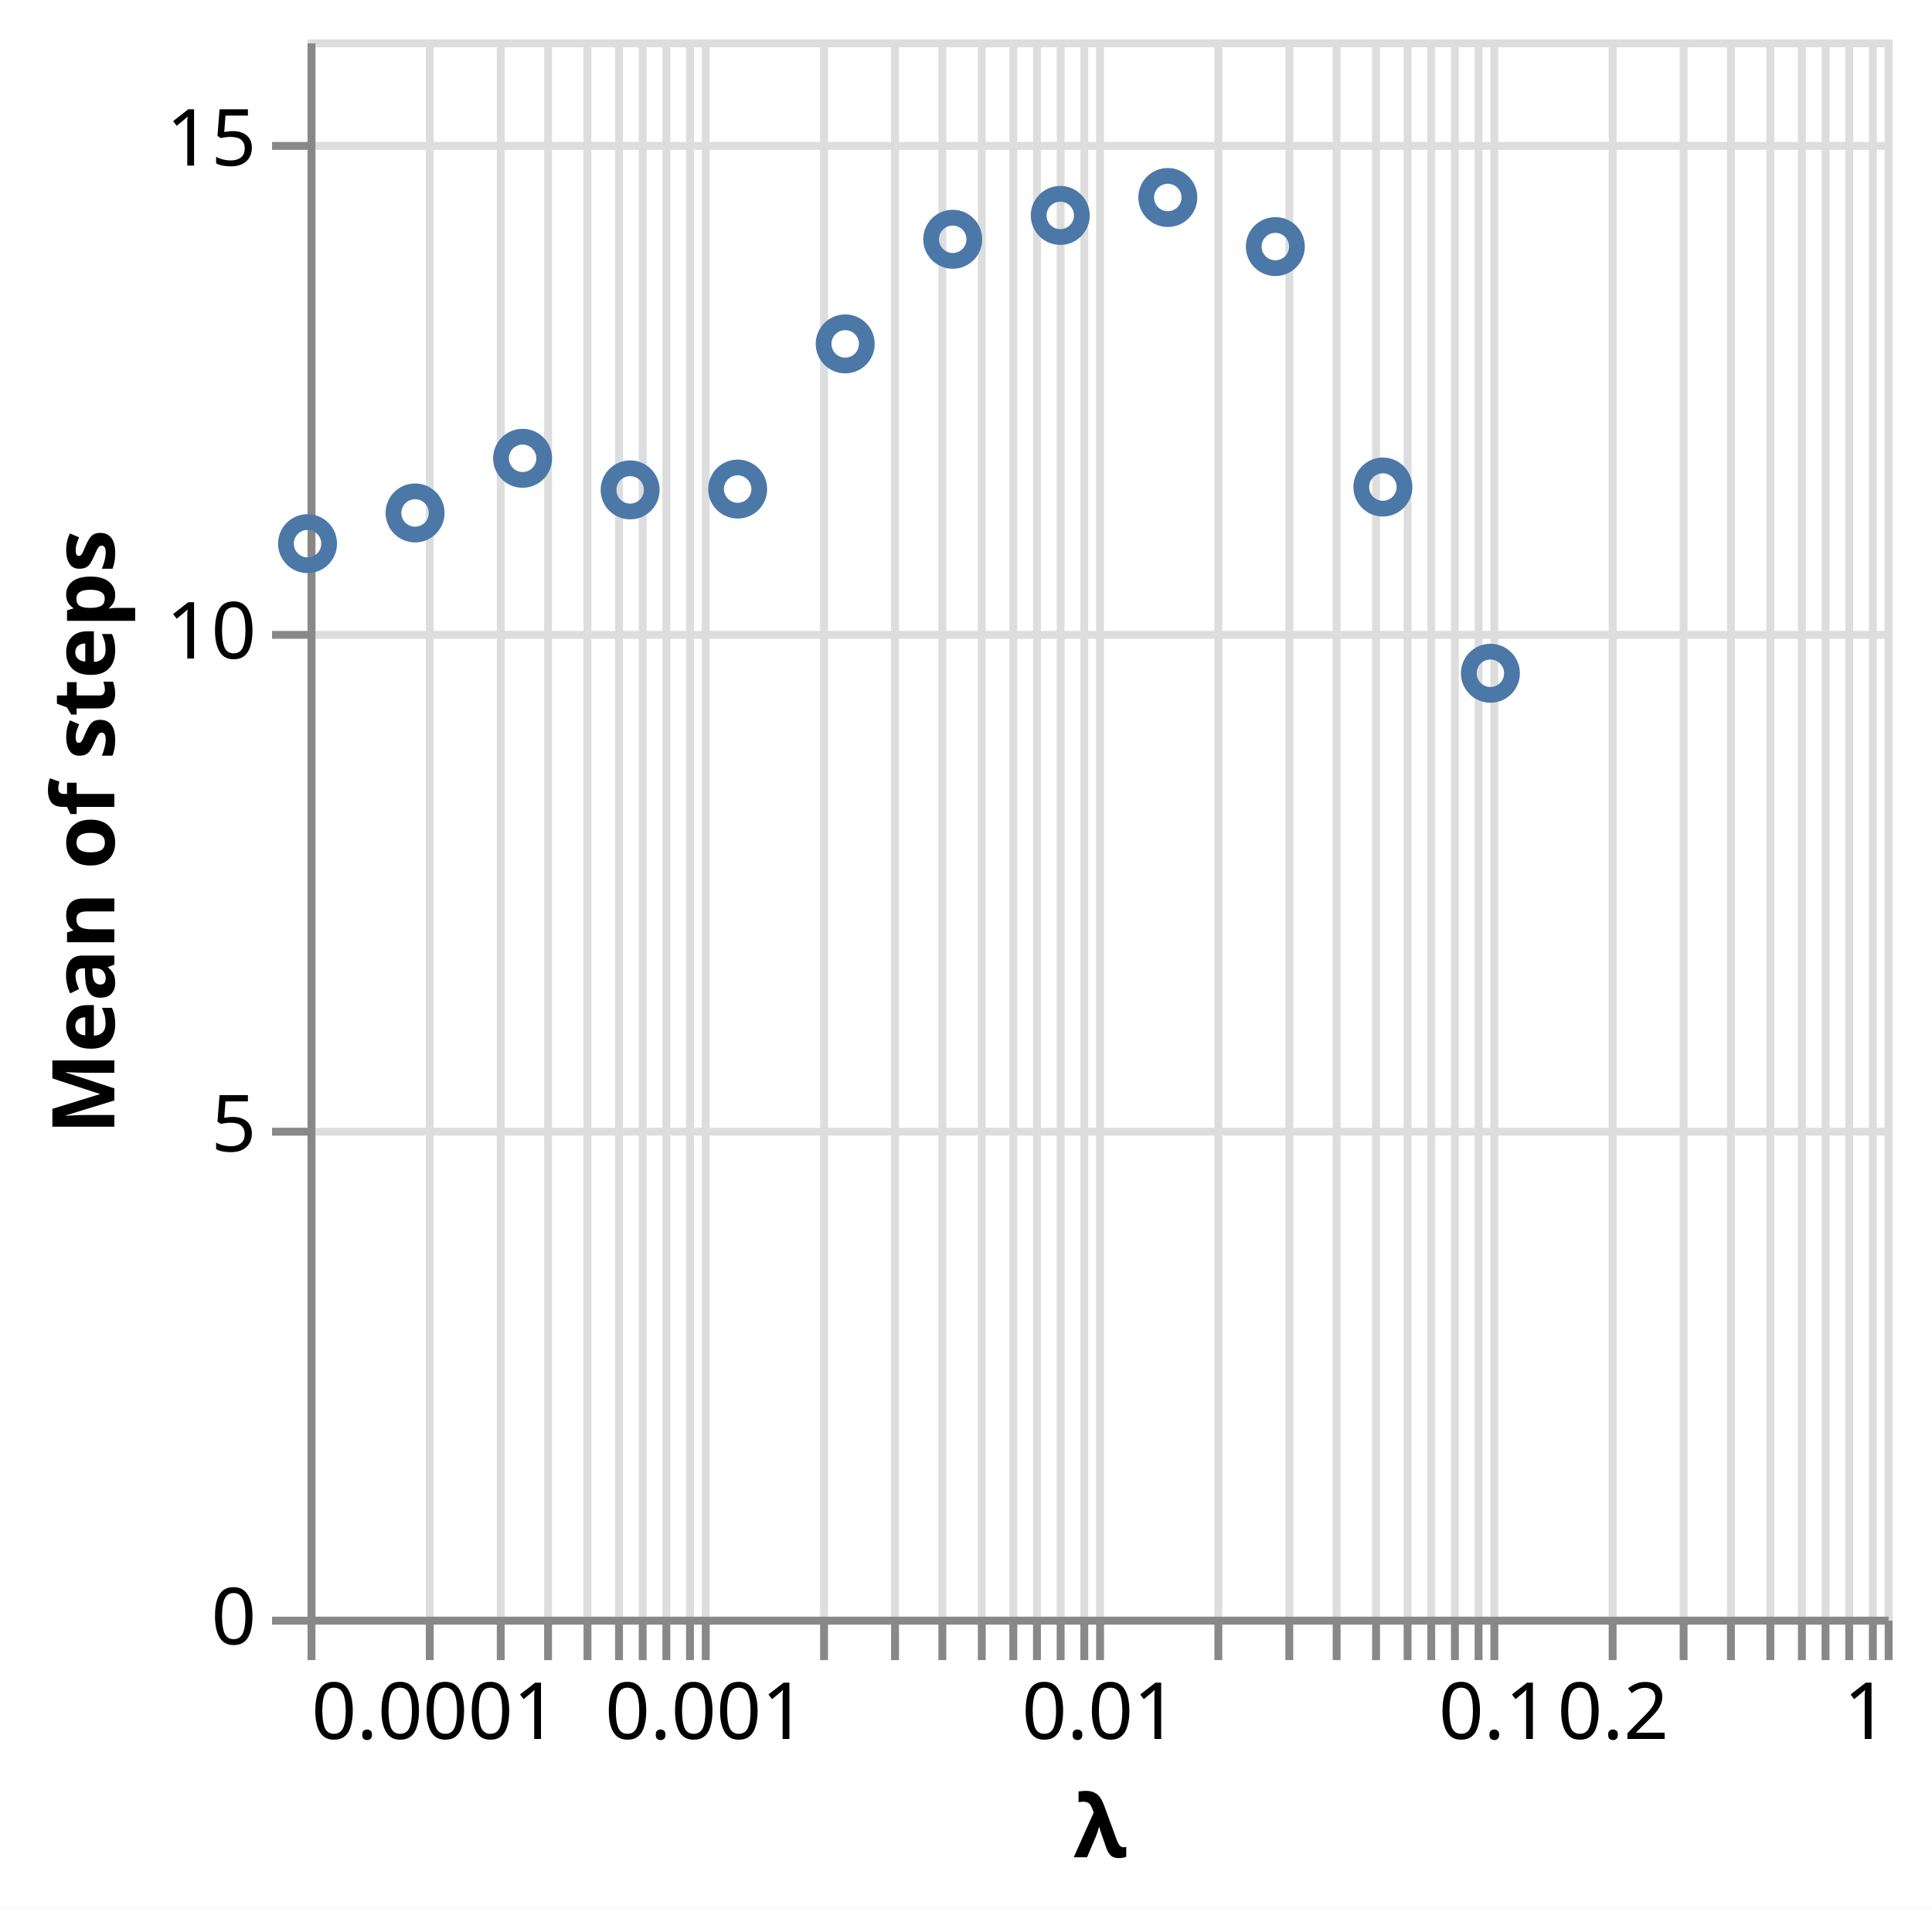
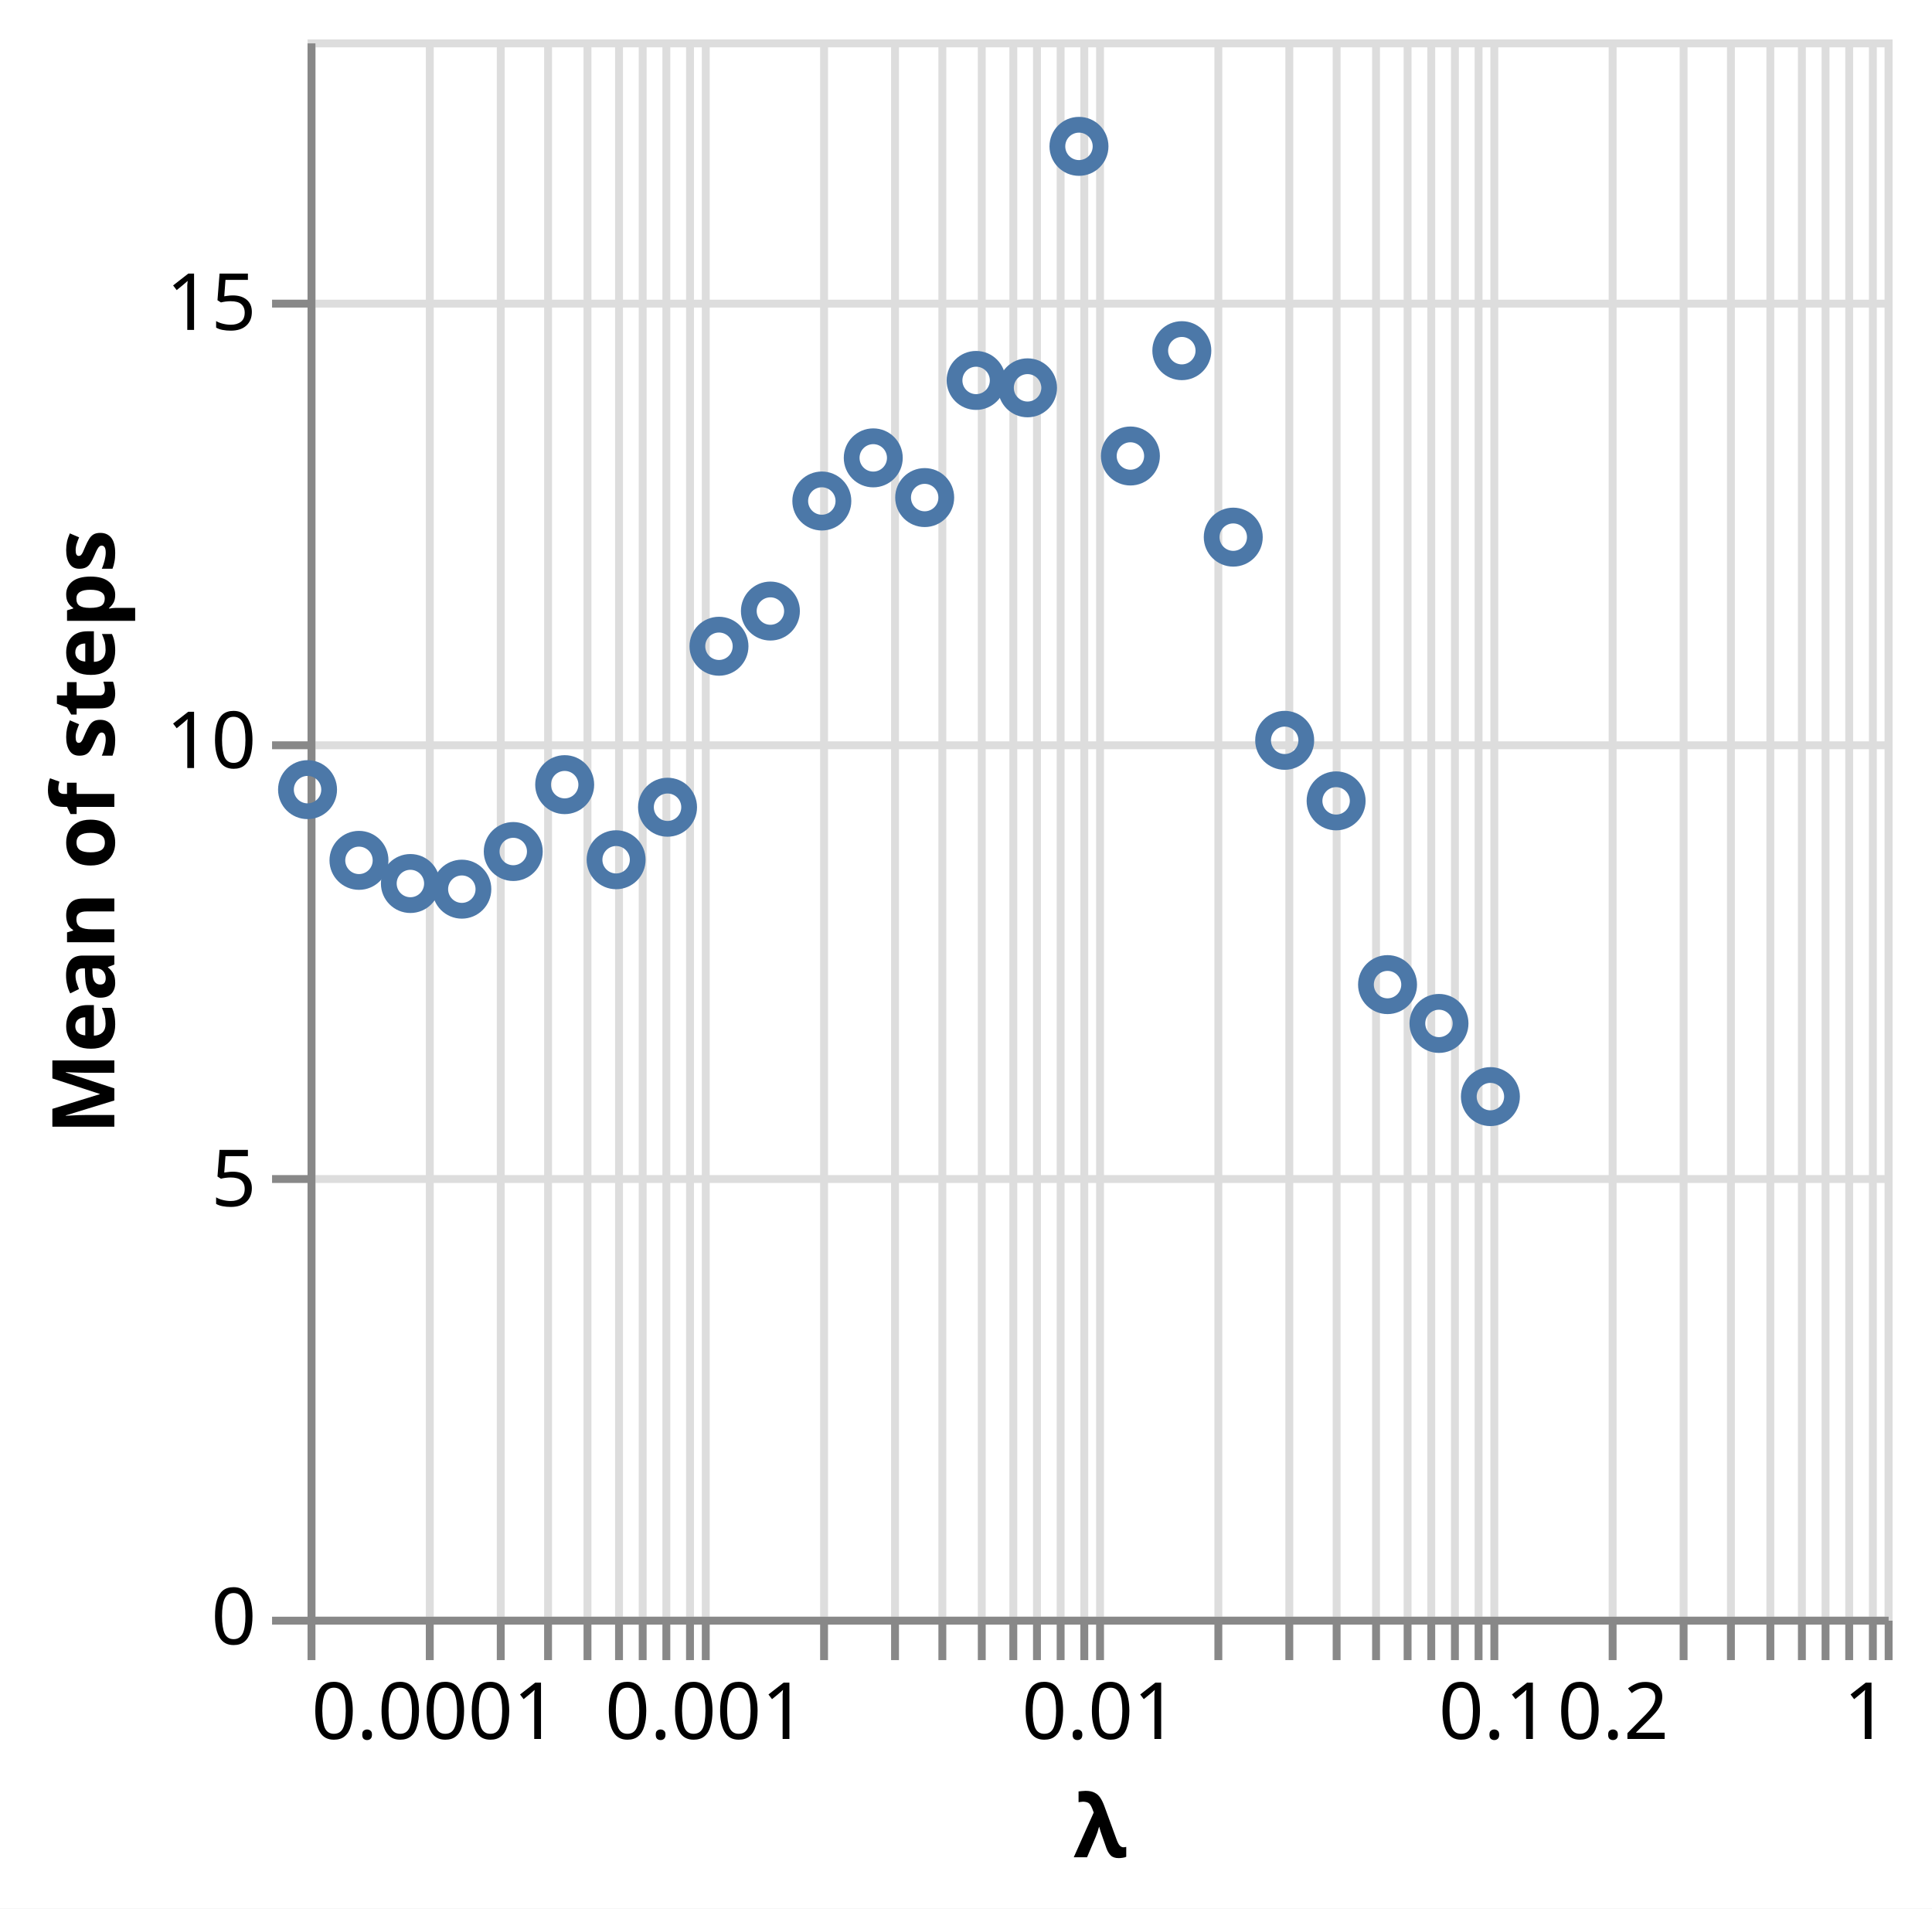
<svg xmlns="http://www.w3.org/2000/svg" class="marks" width="245" height="242" viewBox="0 0 245 242" version="1.1">
  <rect width="245" height="242" fill="white" />
  <g fill="none" stroke-miterlimit="10" transform="translate(39,5)">
    <g class="mark-group role-frame root" role="graphics-object" aria-roledescription="group mark container">
      <g transform="translate(0,0)">
        <path class="background" aria-hidden="true" d="M0.5,0.5h200v200h-200Z" stroke="#ddd" />
        <g>
          <g class="mark-group role-axis" aria-hidden="true">
            <g transform="translate(0.5,200.5)">
              <path class="background" aria-hidden="true" d="M0,0h0v0h0Z" pointer-events="none" />
              <g>
                <g class="mark-rule role-axis-grid" pointer-events="none">
                  <line transform="translate(0,-200)" x2="0" y2="200" stroke="#ddd" stroke-width="1" opacity="1" />
                  <line transform="translate(15,-200)" x2="0" y2="200" stroke="#ddd" stroke-width="1" opacity="1" />
                  <line transform="translate(24,-200)" x2="0" y2="200" stroke="#ddd" stroke-width="1" opacity="1" />
                  <line transform="translate(30,-200)" x2="0" y2="200" stroke="#ddd" stroke-width="1" opacity="1" />
                  <line transform="translate(35,-200)" x2="0" y2="200" stroke="#ddd" stroke-width="1" opacity="1" />
                  <line transform="translate(39,-200)" x2="0" y2="200" stroke="#ddd" stroke-width="1" opacity="1" />
                  <line transform="translate(42,-200)" x2="0" y2="200" stroke="#ddd" stroke-width="1" opacity="1" />
                  <line transform="translate(45,-200)" x2="0" y2="200" stroke="#ddd" stroke-width="1" opacity="1" />
                  <line transform="translate(48,-200)" x2="0" y2="200" stroke="#ddd" stroke-width="1" opacity="1" />
                  <line transform="translate(50,-200)" x2="0" y2="200" stroke="#ddd" stroke-width="1" opacity="1" />
                  <line transform="translate(65,-200)" x2="0" y2="200" stroke="#ddd" stroke-width="1" opacity="1" />
                  <line transform="translate(74,-200)" x2="0" y2="200" stroke="#ddd" stroke-width="1" opacity="1" />
                  <line transform="translate(80,-200)" x2="0" y2="200" stroke="#ddd" stroke-width="1" opacity="1" />
                  <line transform="translate(85,-200)" x2="0" y2="200" stroke="#ddd" stroke-width="1" opacity="1" />
                  <line transform="translate(89,-200)" x2="0" y2="200" stroke="#ddd" stroke-width="1" opacity="1" />
                  <line transform="translate(92,-200)" x2="0" y2="200" stroke="#ddd" stroke-width="1" opacity="1" />
                  <line transform="translate(95,-200)" x2="0" y2="200" stroke="#ddd" stroke-width="1" opacity="1" />
                  <line transform="translate(98,-200)" x2="0" y2="200" stroke="#ddd" stroke-width="1" opacity="1" />
                  <line transform="translate(100,-200)" x2="0" y2="200" stroke="#ddd" stroke-width="1" opacity="1" />
                  <line transform="translate(115,-200)" x2="0" y2="200" stroke="#ddd" stroke-width="1" opacity="1" />
                  <line transform="translate(124,-200)" x2="0" y2="200" stroke="#ddd" stroke-width="1" opacity="1" />
                  <line transform="translate(130,-200)" x2="0" y2="200" stroke="#ddd" stroke-width="1" opacity="1" />
                  <line transform="translate(135,-200)" x2="0" y2="200" stroke="#ddd" stroke-width="1" opacity="1" />
                  <line transform="translate(139,-200)" x2="0" y2="200" stroke="#ddd" stroke-width="1" opacity="1" />
                  <line transform="translate(142,-200)" x2="0" y2="200" stroke="#ddd" stroke-width="1" opacity="1" />
                  <line transform="translate(145,-200)" x2="0" y2="200" stroke="#ddd" stroke-width="1" opacity="1" />
                  <line transform="translate(148,-200)" x2="0" y2="200" stroke="#ddd" stroke-width="1" opacity="1" />
                  <line transform="translate(150,-200)" x2="0" y2="200" stroke="#ddd" stroke-width="1" opacity="1" />
                  <line transform="translate(165,-200)" x2="0" y2="200" stroke="#ddd" stroke-width="1" opacity="1" />
                  <line transform="translate(174,-200)" x2="0" y2="200" stroke="#ddd" stroke-width="1" opacity="1" />
                  <line transform="translate(180,-200)" x2="0" y2="200" stroke="#ddd" stroke-width="1" opacity="1" />
                  <line transform="translate(185,-200)" x2="0" y2="200" stroke="#ddd" stroke-width="1" opacity="1" />
                  <line transform="translate(189,-200)" x2="0" y2="200" stroke="#ddd" stroke-width="1" opacity="1" />
                  <line transform="translate(192,-200)" x2="0" y2="200" stroke="#ddd" stroke-width="1" opacity="1" />
                  <line transform="translate(195,-200)" x2="0" y2="200" stroke="#ddd" stroke-width="1" opacity="1" />
                  <line transform="translate(198,-200)" x2="0" y2="200" stroke="#ddd" stroke-width="1" opacity="1" />
                  <line transform="translate(200,-200)" x2="0" y2="200" stroke="#ddd" stroke-width="1" opacity="1" />
                </g>
              </g>
              <path class="foreground" aria-hidden="true" d="" pointer-events="none" display="none" />
            </g>
          </g>
          <g class="mark-group role-axis" aria-hidden="true">
            <g transform="translate(0.5,0.5)">
              <path class="background" aria-hidden="true" d="M0,0h0v0h0Z" pointer-events="none" />
              <g>
                <g class="mark-rule role-axis-grid" pointer-events="none">
                  <line transform="translate(0,200)" x2="200" y2="0" stroke="#ddd" stroke-width="1" opacity="1" />
-                   <line transform="translate(0,138)" x2="200" y2="0" stroke="#ddd" stroke-width="1" opacity="1" />
-                   <line transform="translate(0,75)" x2="200" y2="0" stroke="#ddd" stroke-width="1" opacity="1" />
-                   <line transform="translate(0,13)" x2="200" y2="0" stroke="#ddd" stroke-width="1" opacity="1" />
+                   <line transform="translate(0,144)" x2="200" y2="0" stroke="#ddd" stroke-width="1" opacity="1" />
+                   <line transform="translate(0,89)" x2="200" y2="0" stroke="#ddd" stroke-width="1" opacity="1" />
+                   <line transform="translate(0,33)" x2="200" y2="0" stroke="#ddd" stroke-width="1" opacity="1" />
                </g>
              </g>
              <path class="foreground" aria-hidden="true" d="" pointer-events="none" display="none" />
            </g>
          </g>
          <g class="mark-group role-axis" role="graphics-symbol" aria-roledescription="axis" aria-label="X-axis titled 'λ' for a log scale with values from 0.0001 to 1">
            <g transform="translate(0.5,200.5)">
              <path class="background" aria-hidden="true" d="M0,0h0v0h0Z" pointer-events="none" />
              <g>
                <g class="mark-rule role-axis-tick" pointer-events="none">
                  <line transform="translate(0,0)" x2="0" y2="5" stroke="#888" stroke-width="1" opacity="1" />
                  <line transform="translate(15,0)" x2="0" y2="5" stroke="#888" stroke-width="1" opacity="1" />
                  <line transform="translate(24,0)" x2="0" y2="5" stroke="#888" stroke-width="1" opacity="1" />
                  <line transform="translate(30,0)" x2="0" y2="5" stroke="#888" stroke-width="1" opacity="1" />
                  <line transform="translate(35,0)" x2="0" y2="5" stroke="#888" stroke-width="1" opacity="1" />
                  <line transform="translate(39,0)" x2="0" y2="5" stroke="#888" stroke-width="1" opacity="1" />
                  <line transform="translate(42,0)" x2="0" y2="5" stroke="#888" stroke-width="1" opacity="1" />
                  <line transform="translate(45,0)" x2="0" y2="5" stroke="#888" stroke-width="1" opacity="1" />
                  <line transform="translate(48,0)" x2="0" y2="5" stroke="#888" stroke-width="1" opacity="1" />
                  <line transform="translate(50,0)" x2="0" y2="5" stroke="#888" stroke-width="1" opacity="1" />
                  <line transform="translate(65,0)" x2="0" y2="5" stroke="#888" stroke-width="1" opacity="1" />
                  <line transform="translate(74,0)" x2="0" y2="5" stroke="#888" stroke-width="1" opacity="1" />
                  <line transform="translate(80,0)" x2="0" y2="5" stroke="#888" stroke-width="1" opacity="1" />
                  <line transform="translate(85,0)" x2="0" y2="5" stroke="#888" stroke-width="1" opacity="1" />
                  <line transform="translate(89,0)" x2="0" y2="5" stroke="#888" stroke-width="1" opacity="1" />
                  <line transform="translate(92,0)" x2="0" y2="5" stroke="#888" stroke-width="1" opacity="1" />
                  <line transform="translate(95,0)" x2="0" y2="5" stroke="#888" stroke-width="1" opacity="1" />
                  <line transform="translate(98,0)" x2="0" y2="5" stroke="#888" stroke-width="1" opacity="1" />
                  <line transform="translate(100,0)" x2="0" y2="5" stroke="#888" stroke-width="1" opacity="1" />
                  <line transform="translate(115,0)" x2="0" y2="5" stroke="#888" stroke-width="1" opacity="1" />
                  <line transform="translate(124,0)" x2="0" y2="5" stroke="#888" stroke-width="1" opacity="1" />
                  <line transform="translate(130,0)" x2="0" y2="5" stroke="#888" stroke-width="1" opacity="1" />
                  <line transform="translate(135,0)" x2="0" y2="5" stroke="#888" stroke-width="1" opacity="1" />
                  <line transform="translate(139,0)" x2="0" y2="5" stroke="#888" stroke-width="1" opacity="1" />
                  <line transform="translate(142,0)" x2="0" y2="5" stroke="#888" stroke-width="1" opacity="1" />
                  <line transform="translate(145,0)" x2="0" y2="5" stroke="#888" stroke-width="1" opacity="1" />
                  <line transform="translate(148,0)" x2="0" y2="5" stroke="#888" stroke-width="1" opacity="1" />
                  <line transform="translate(150,0)" x2="0" y2="5" stroke="#888" stroke-width="1" opacity="1" />
                  <line transform="translate(165,0)" x2="0" y2="5" stroke="#888" stroke-width="1" opacity="1" />
                  <line transform="translate(174,0)" x2="0" y2="5" stroke="#888" stroke-width="1" opacity="1" />
                  <line transform="translate(180,0)" x2="0" y2="5" stroke="#888" stroke-width="1" opacity="1" />
                  <line transform="translate(185,0)" x2="0" y2="5" stroke="#888" stroke-width="1" opacity="1" />
                  <line transform="translate(189,0)" x2="0" y2="5" stroke="#888" stroke-width="1" opacity="1" />
                  <line transform="translate(192,0)" x2="0" y2="5" stroke="#888" stroke-width="1" opacity="1" />
                  <line transform="translate(195,0)" x2="0" y2="5" stroke="#888" stroke-width="1" opacity="1" />
                  <line transform="translate(198,0)" x2="0" y2="5" stroke="#888" stroke-width="1" opacity="1" />
                  <line transform="translate(200,0)" x2="0" y2="5" stroke="#888" stroke-width="1" opacity="1" />
                </g>
                <g class="mark-text role-axis-label" pointer-events="none">
                  <text text-anchor="start" transform="translate(0,15)" font-family="sans-serif" font-size="10px" fill="#000" opacity="1">0.0001</text>
                  <text text-anchor="middle" transform="translate(15.0515,15)" font-family="sans-serif" font-size="10px" fill="#000" opacity="0">0.0002</text>
                  <text text-anchor="middle" transform="translate(23.85606,15)" font-family="sans-serif" font-size="10px" fill="#000" opacity="1" />
                  <text text-anchor="middle" transform="translate(30.103,15)" font-family="sans-serif" font-size="10px" fill="#000" opacity="1" />
                  <text text-anchor="middle" transform="translate(34.9485,15)" font-family="sans-serif" font-size="10px" fill="#000" opacity="1" />
                  <text text-anchor="middle" transform="translate(38.90756,15)" font-family="sans-serif" font-size="10px" fill="#000" opacity="1" />
                  <text text-anchor="middle" transform="translate(42.2549,15)" font-family="sans-serif" font-size="10px" fill="#000" opacity="1" />
                  <text text-anchor="middle" transform="translate(45.1545,15)" font-family="sans-serif" font-size="10px" fill="#000" opacity="1" />
                  <text text-anchor="middle" transform="translate(47.71213,15)" font-family="sans-serif" font-size="10px" fill="#000" opacity="1" />
                  <text text-anchor="middle" transform="translate(50,15)" font-family="sans-serif" font-size="10px" fill="#000" opacity="1">0.001</text>
                  <text text-anchor="middle" transform="translate(65.0515,15)" font-family="sans-serif" font-size="10px" fill="#000" opacity="0">0.002</text>
                  <text text-anchor="middle" transform="translate(73.85606,15)" font-family="sans-serif" font-size="10px" fill="#000" opacity="1" />
                  <text text-anchor="middle" transform="translate(80.103,15)" font-family="sans-serif" font-size="10px" fill="#000" opacity="1" />
                  <text text-anchor="middle" transform="translate(84.9485,15)" font-family="sans-serif" font-size="10px" fill="#000" opacity="1" />
                  <text text-anchor="middle" transform="translate(88.90756,15)" font-family="sans-serif" font-size="10px" fill="#000" opacity="1" />
                  <text text-anchor="middle" transform="translate(92.2549,15)" font-family="sans-serif" font-size="10px" fill="#000" opacity="1" />
                  <text text-anchor="middle" transform="translate(95.1545,15)" font-family="sans-serif" font-size="10px" fill="#000" opacity="1" />
                  <text text-anchor="middle" transform="translate(97.71213,15)" font-family="sans-serif" font-size="10px" fill="#000" opacity="1" />
                  <text text-anchor="middle" transform="translate(100,15)" font-family="sans-serif" font-size="10px" fill="#000" opacity="1">0.01</text>
                  <text text-anchor="middle" transform="translate(115.0515,15)" font-family="sans-serif" font-size="10px" fill="#000" opacity="0">0.02</text>
                  <text text-anchor="middle" transform="translate(123.8561,15)" font-family="sans-serif" font-size="10px" fill="#000" opacity="1" />
                  <text text-anchor="middle" transform="translate(130.103,15)" font-family="sans-serif" font-size="10px" fill="#000" opacity="1" />
                  <text text-anchor="middle" transform="translate(134.9485,15)" font-family="sans-serif" font-size="10px" fill="#000" opacity="1" />
                  <text text-anchor="middle" transform="translate(138.9076,15)" font-family="sans-serif" font-size="10px" fill="#000" opacity="1" />
                  <text text-anchor="middle" transform="translate(142.2549,15)" font-family="sans-serif" font-size="10px" fill="#000" opacity="1" />
                  <text text-anchor="middle" transform="translate(145.1545,15)" font-family="sans-serif" font-size="10px" fill="#000" opacity="1" />
                  <text text-anchor="middle" transform="translate(147.7121,15)" font-family="sans-serif" font-size="10px" fill="#000" opacity="1" />
                  <text text-anchor="middle" transform="translate(150,15)" font-family="sans-serif" font-size="10px" fill="#000" opacity="1">0.1</text>
                  <text text-anchor="middle" transform="translate(165.0515,15)" font-family="sans-serif" font-size="10px" fill="#000" opacity="1">0.2</text>
                  <text text-anchor="middle" transform="translate(173.8561,15)" font-family="sans-serif" font-size="10px" fill="#000" opacity="1" />
                  <text text-anchor="middle" transform="translate(180.103,15)" font-family="sans-serif" font-size="10px" fill="#000" opacity="1" />
                  <text text-anchor="middle" transform="translate(184.9485,15)" font-family="sans-serif" font-size="10px" fill="#000" opacity="1" />
                  <text text-anchor="middle" transform="translate(188.9076,15)" font-family="sans-serif" font-size="10px" fill="#000" opacity="1" />
                  <text text-anchor="middle" transform="translate(192.2549,15)" font-family="sans-serif" font-size="10px" fill="#000" opacity="1" />
                  <text text-anchor="middle" transform="translate(195.1545,15)" font-family="sans-serif" font-size="10px" fill="#000" opacity="1" />
                  <text text-anchor="middle" transform="translate(197.7121,15)" font-family="sans-serif" font-size="10px" fill="#000" opacity="1" />
                  <text text-anchor="end" transform="translate(200,15)" font-family="sans-serif" font-size="10px" fill="#000" opacity="1">1</text>
                </g>
                <g class="mark-rule role-axis-domain" pointer-events="none">
                  <line transform="translate(0,0)" x2="200" y2="0" stroke="#888" stroke-width="1" opacity="1" />
                </g>
                <g class="mark-text role-axis-title" pointer-events="none">
                  <text text-anchor="middle" transform="translate(100,30)" font-family="sans-serif" font-size="11px" font-weight="bold" fill="#000" opacity="1">λ</text>
                </g>
              </g>
              <path class="foreground" aria-hidden="true" d="" pointer-events="none" display="none" />
            </g>
          </g>
-           <g class="mark-group role-axis" role="graphics-symbol" aria-roledescription="axis" aria-label="Y-axis titled 'Mean of steps' for a linear scale with values from 0 to 16">
+           <g class="mark-group role-axis" role="graphics-symbol" aria-roledescription="axis" aria-label="Y-axis titled 'Mean of steps' for a linear scale with values from 0 to 18">
            <g transform="translate(0.5,0.5)">
              <path class="background" aria-hidden="true" d="M0,0h0v0h0Z" pointer-events="none" />
              <g>
                <g class="mark-rule role-axis-tick" pointer-events="none">
                  <line transform="translate(0,200)" x2="-5" y2="0" stroke="#888" stroke-width="1" opacity="1" />
-                   <line transform="translate(0,138)" x2="-5" y2="0" stroke="#888" stroke-width="1" opacity="1" />
-                   <line transform="translate(0,75)" x2="-5" y2="0" stroke="#888" stroke-width="1" opacity="1" />
-                   <line transform="translate(0,13)" x2="-5" y2="0" stroke="#888" stroke-width="1" opacity="1" />
+                   <line transform="translate(0,144)" x2="-5" y2="0" stroke="#888" stroke-width="1" opacity="1" />
+                   <line transform="translate(0,89)" x2="-5" y2="0" stroke="#888" stroke-width="1" opacity="1" />
+                   <line transform="translate(0,33)" x2="-5" y2="0" stroke="#888" stroke-width="1" opacity="1" />
                </g>
                <g class="mark-text role-axis-label" pointer-events="none">
                  <text text-anchor="end" transform="translate(-7,203)" font-family="sans-serif" font-size="10px" fill="#000" opacity="1">0</text>
-                   <text text-anchor="end" transform="translate(-7,140.5)" font-family="sans-serif" font-size="10px" fill="#000" opacity="1">5</text>
-                   <text text-anchor="end" transform="translate(-7,78)" font-family="sans-serif" font-size="10px" fill="#000" opacity="1">10</text>
-                   <text text-anchor="end" transform="translate(-7,15.5)" font-family="sans-serif" font-size="10px" fill="#000" opacity="1">15</text>
+                   <text text-anchor="end" transform="translate(-7,147.4444)" font-family="sans-serif" font-size="10px" fill="#000" opacity="1">5</text>
+                   <text text-anchor="end" transform="translate(-7,91.88889)" font-family="sans-serif" font-size="10px" fill="#000" opacity="1">10</text>
+                   <text text-anchor="end" transform="translate(-7,36.33333)" font-family="sans-serif" font-size="10px" fill="#000" opacity="1">15</text>
                </g>
                <g class="mark-rule role-axis-domain" pointer-events="none">
                  <line transform="translate(0,200)" x2="0" y2="-200" stroke="#888" stroke-width="1" opacity="1" />
                </g>
                <g class="mark-text role-axis-title" pointer-events="none">
                  <text text-anchor="middle" transform="translate(-23,100) rotate(-90) translate(0,-2)" font-family="sans-serif" font-size="11px" font-weight="bold" fill="#000" opacity="1">Mean of steps</text>
                </g>
              </g>
              <path class="foreground" aria-hidden="true" d="" pointer-events="none" display="none" />
            </g>
          </g>
          <g class="mark-symbol role-mark marks" role="graphics-object" aria-roledescription="symbol mark container">
-             <path aria-label="λ: 0.0001; Mean of steps: 10.8852327448" role="graphics-symbol" aria-roledescription="point" transform="translate(0,63.93459)" d="M2.739,0A2.739,2.739,0,1,1,-2.739,0A2.739,2.739,0,1,1,2.739,0" stroke="#4c78a8" stroke-width="2" />
-             <path aria-label="λ: 0.000187381742286; Mean of steps: 11.1966292135" role="graphics-symbol" aria-roledescription="point" transform="translate(13.63636,60.04213)" d="M2.739,0A2.739,2.739,0,1,1,-2.739,0A2.739,2.739,0,1,1,2.739,0" stroke="#4c78a8" stroke-width="2" />
-             <path aria-label="λ: 0.000351119173422; Mean of steps: 11.7510032103" role="graphics-symbol" aria-roledescription="point" transform="translate(27.27273,53.11246)" d="M2.739,0A2.739,2.739,0,1,1,-2.739,0A2.739,2.739,0,1,1,2.739,0" stroke="#4c78a8" stroke-width="2" />
-             <path aria-label="λ: 0.000657933224658; Mean of steps: 11.4305778491" role="graphics-symbol" aria-roledescription="point" transform="translate(40.90909,57.11778)" d="M2.739,0A2.739,2.739,0,1,1,-2.739,0A2.739,2.739,0,1,1,2.739,0" stroke="#4c78a8" stroke-width="2" />
-             <path aria-label="λ: 0.00123284673944; Mean of steps: 11.4388041734" role="graphics-symbol" aria-roledescription="point" transform="translate(54.54545,57.01495)" d="M2.739,0A2.739,2.739,0,1,1,-2.739,0A2.739,2.739,0,1,1,2.739,0" stroke="#4c78a8" stroke-width="2" />
-             <path aria-label="λ: 0.00231012970008; Mean of steps: 12.9115168539" role="graphics-symbol" aria-roledescription="point" transform="translate(68.18182,38.60604)" d="M2.739,0A2.739,2.739,0,1,1,-2.739,0A2.739,2.739,0,1,1,2.739,0" stroke="#4c78a8" stroke-width="2" />
-             <path aria-label="λ: 0.00432876128108; Mean of steps: 13.9727126806" role="graphics-symbol" aria-roledescription="point" transform="translate(81.81818,25.34109)" d="M2.739,0A2.739,2.739,0,1,1,-2.739,0A2.739,2.739,0,1,1,2.739,0" stroke="#4c78a8" stroke-width="2" />
-             <path aria-label="λ: 0.0081113083079; Mean of steps: 14.2146869984" role="graphics-symbol" aria-roledescription="point" transform="translate(95.45455,22.31641)" d="M2.739,0A2.739,2.739,0,1,1,-2.739,0A2.739,2.739,0,1,1,2.739,0" stroke="#4c78a8" stroke-width="2" />
-             <path aria-label="λ: 0.0151991108295; Mean of steps: 14.3966693419" role="graphics-symbol" aria-roledescription="point" transform="translate(109.0909,20.04163)" d="M2.739,0A2.739,2.739,0,1,1,-2.739,0A2.739,2.739,0,1,1,2.739,0" stroke="#4c78a8" stroke-width="2" />
-             <path aria-label="λ: 0.0284803586844; Mean of steps: 13.8986757624" role="graphics-symbol" aria-roledescription="point" transform="translate(122.7273,26.26655)" d="M2.739,0A2.739,2.739,0,1,1,-2.739,0A2.739,2.739,0,1,1,2.739,0" stroke="#4c78a8" stroke-width="2" />
-             <path aria-label="λ: 0.0533669923121; Mean of steps: 11.459470305" role="graphics-symbol" aria-roledescription="point" transform="translate(136.3636,56.75662)" d="M2.739,0A2.739,2.739,0,1,1,-2.739,0A2.739,2.739,0,1,1,2.739,0" stroke="#4c78a8" stroke-width="2" />
-             <path aria-label="λ: 0.1; Mean of steps: 9.57042536116" role="graphics-symbol" aria-roledescription="point" transform="translate(150,80.36968)" d="M2.739,0A2.739,2.739,0,1,1,-2.739,0A2.739,2.739,0,1,1,2.739,0" stroke="#4c78a8" stroke-width="2" />
+             <path aria-label="λ: 0.0001; Mean of steps: 9.43864978903" role="graphics-symbol" aria-roledescription="point" transform="translate(0,95.12611)" d="M2.739,0A2.739,2.739,0,1,1,-2.739,0A2.739,2.739,0,1,1,2.739,0" stroke="#4c78a8" stroke-width="2" />
+             <path aria-label="λ: 0.000135031403787; Mean of steps: 8.63164556962" role="graphics-symbol" aria-roledescription="point" transform="translate(6.521739,104.0928)" d="M2.739,0A2.739,2.739,0,1,1,-2.739,0A2.739,2.739,0,1,1,2.739,0" stroke="#4c78a8" stroke-width="2" />
+             <path aria-label="λ: 0.000182334800087; Mean of steps: 8.36734177215" role="graphics-symbol" aria-roledescription="point" transform="translate(13.04348,107.0295)" d="M2.739,0A2.739,2.739,0,1,1,-2.739,0A2.739,2.739,0,1,1,2.739,0" stroke="#4c78a8" stroke-width="2" />
+             <path aria-label="λ: 0.000246209240149; Mean of steps: 8.30286919831" role="graphics-symbol" aria-roledescription="point" transform="translate(19.56522,107.7459)" d="M2.739,0A2.739,2.739,0,1,1,-2.739,0A2.739,2.739,0,1,1,2.739,0" stroke="#4c78a8" stroke-width="2" />
+             <path aria-label="λ: 0.000332459793227; Mean of steps: 8.73248945148" role="graphics-symbol" aria-roledescription="point" transform="translate(26.08696,102.9723)" d="M2.739,0A2.739,2.739,0,1,1,-2.739,0A2.739,2.739,0,1,1,2.739,0" stroke="#4c78a8" stroke-width="2" />
+             <path aria-label="λ: 0.000448925125822; Mean of steps: 9.49561181435" role="graphics-symbol" aria-roledescription="point" transform="translate(32.6087,94.4932)" d="M2.739,0A2.739,2.739,0,1,1,-2.739,0A2.739,2.739,0,1,1,2.739,0" stroke="#4c78a8" stroke-width="2" />
+             <path aria-label="λ: 0.00060618989935; Mean of steps: 8.63864978903" role="graphics-symbol" aria-roledescription="point" transform="translate(39.13043,104.015)" d="M2.739,0A2.739,2.739,0,1,1,-2.739,0A2.739,2.739,0,1,1,2.739,0" stroke="#4c78a8" stroke-width="2" />
+             <path aria-label="λ: 0.000818546730707; Mean of steps: 9.23797468354" role="graphics-symbol" aria-roledescription="point" transform="translate(45.65217,97.35584)" d="M2.739,0A2.739,2.739,0,1,1,-2.739,0A2.739,2.739,0,1,1,2.739,0" stroke="#4c78a8" stroke-width="2" />
+             <path aria-label="λ: 0.00110529514113; Mean of steps: 11.075021097" role="graphics-symbol" aria-roledescription="point" transform="translate(52.17391,76.94421)" d="M2.739,0A2.739,2.739,0,1,1,-2.739,0A2.739,2.739,0,1,1,2.739,0" stroke="#4c78a8" stroke-width="2" />
+             <path aria-label="λ: 0.00149249554505; Mean of steps: 11.4766244726" role="graphics-symbol" aria-roledescription="point" transform="translate(58.69565,72.48195)" d="M2.739,0A2.739,2.739,0,1,1,-2.739,0A2.739,2.739,0,1,1,2.739,0" stroke="#4c78a8" stroke-width="2" />
+             <path aria-label="λ: 0.00201533768594; Mean of steps: 12.7324894515" role="graphics-symbol" aria-roledescription="point" transform="translate(65.21739,58.52789)" d="M2.739,0A2.739,2.739,0,1,1,-2.739,0A2.739,2.739,0,1,1,2.739,0" stroke="#4c78a8" stroke-width="2" />
+             <path aria-label="λ: 0.00272133876838; Mean of steps: 13.2248101266" role="graphics-symbol" aria-roledescription="point" transform="translate(71.73913,53.05767)" d="M2.739,0A2.739,2.739,0,1,1,-2.739,0A2.739,2.739,0,1,1,2.739,0" stroke="#4c78a8" stroke-width="2" />
+             <path aria-label="λ: 0.00367466194074; Mean of steps: 12.7717299578" role="graphics-symbol" aria-roledescription="point" transform="translate(78.26087,58.09189)" d="M2.739,0A2.739,2.739,0,1,1,-2.739,0A2.739,2.739,0,1,1,2.739,0" stroke="#4c78a8" stroke-width="2" />
+             <path aria-label="λ: 0.004961947603; Mean of steps: 14.1085232068" role="graphics-symbol" aria-roledescription="point" transform="translate(84.78261,43.23863)" d="M2.739,0A2.739,2.739,0,1,1,-2.739,0A2.739,2.739,0,1,1,2.739,0" stroke="#4c78a8" stroke-width="2" />
+             <path aria-label="λ: 0.00670018750351; Mean of steps: 14.0241350211" role="graphics-symbol" aria-roledescription="point" transform="translate(91.30435,44.17628)" d="M2.739,0A2.739,2.739,0,1,1,-2.739,0A2.739,2.739,0,1,1,2.739,0" stroke="#4c78a8" stroke-width="2" />
+             <path aria-label="λ: 0.00904735724235; Mean of steps: 16.7797468354" role="graphics-symbol" aria-roledescription="point" transform="translate(97.82609,13.55837)" d="M2.739,0A2.739,2.739,0,1,1,-2.739,0A2.739,2.739,0,1,1,2.739,0" stroke="#4c78a8" stroke-width="2" />
+             <path aria-label="λ: 0.01221677349; Mean of steps: 13.2461603376" role="graphics-symbol" aria-roledescription="point" transform="translate(104.3478,52.82044)" d="M2.739,0A2.739,2.739,0,1,1,-2.739,0A2.739,2.739,0,1,1,2.739,0" stroke="#4c78a8" stroke-width="2" />
+             <path aria-label="λ: 0.016496480741; Mean of steps: 14.448185654" role="graphics-symbol" aria-roledescription="point" transform="translate(110.8696,39.4646)" d="M2.739,0A2.739,2.739,0,1,1,-2.739,0A2.739,2.739,0,1,1,2.739,0" stroke="#4c78a8" stroke-width="2" />
+             <path aria-label="λ: 0.02227542952; Mean of steps: 12.3201687764" role="graphics-symbol" aria-roledescription="point" transform="translate(117.3913,63.10924)" d="M2.739,0A2.739,2.739,0,1,1,-2.739,0A2.739,2.739,0,1,1,2.739,0" stroke="#4c78a8" stroke-width="2" />
+             <path aria-label="λ: 0.0300788251804; Mean of steps: 10.0014345992" role="graphics-symbol" aria-roledescription="point" transform="translate(123.913,88.87295)" d="M2.739,0A2.739,2.739,0,1,1,-2.739,0A2.739,2.739,0,1,1,2.739,0" stroke="#4c78a8" stroke-width="2" />
+             <path aria-label="λ: 0.0406158598838; Mean of steps: 9.31054852321" role="graphics-symbol" aria-roledescription="point" transform="translate(130.4348,96.54946)" d="M2.739,0A2.739,2.739,0,1,1,-2.739,0A2.739,2.739,0,1,1,2.739,0" stroke="#4c78a8" stroke-width="2" />
+             <path aria-label="λ: 0.0548441657612; Mean of steps: 7.21358649789" role="graphics-symbol" aria-roledescription="point" transform="translate(136.9565,119.849)" d="M2.739,0A2.739,2.739,0,1,1,-2.739,0A2.739,2.739,0,1,1,2.739,0" stroke="#4c78a8" stroke-width="2" />
+             <path aria-label="λ: 0.0740568469226; Mean of steps: 6.77063291139" role="graphics-symbol" aria-roledescription="point" transform="translate(143.4783,124.7707)" d="M2.739,0A2.739,2.739,0,1,1,-2.739,0A2.739,2.739,0,1,1,2.739,0" stroke="#4c78a8" stroke-width="2" />
+             <path aria-label="λ: 0.1; Mean of steps: 5.93552742616" role="graphics-symbol" aria-roledescription="point" transform="translate(150,134.0497)" d="M2.739,0A2.739,2.739,0,1,1,-2.739,0A2.739,2.739,0,1,1,2.739,0" stroke="#4c78a8" stroke-width="2" />
          </g>
        </g>
        <path class="foreground" aria-hidden="true" d="" display="none" />
      </g>
    </g>
  </g>
</svg>
